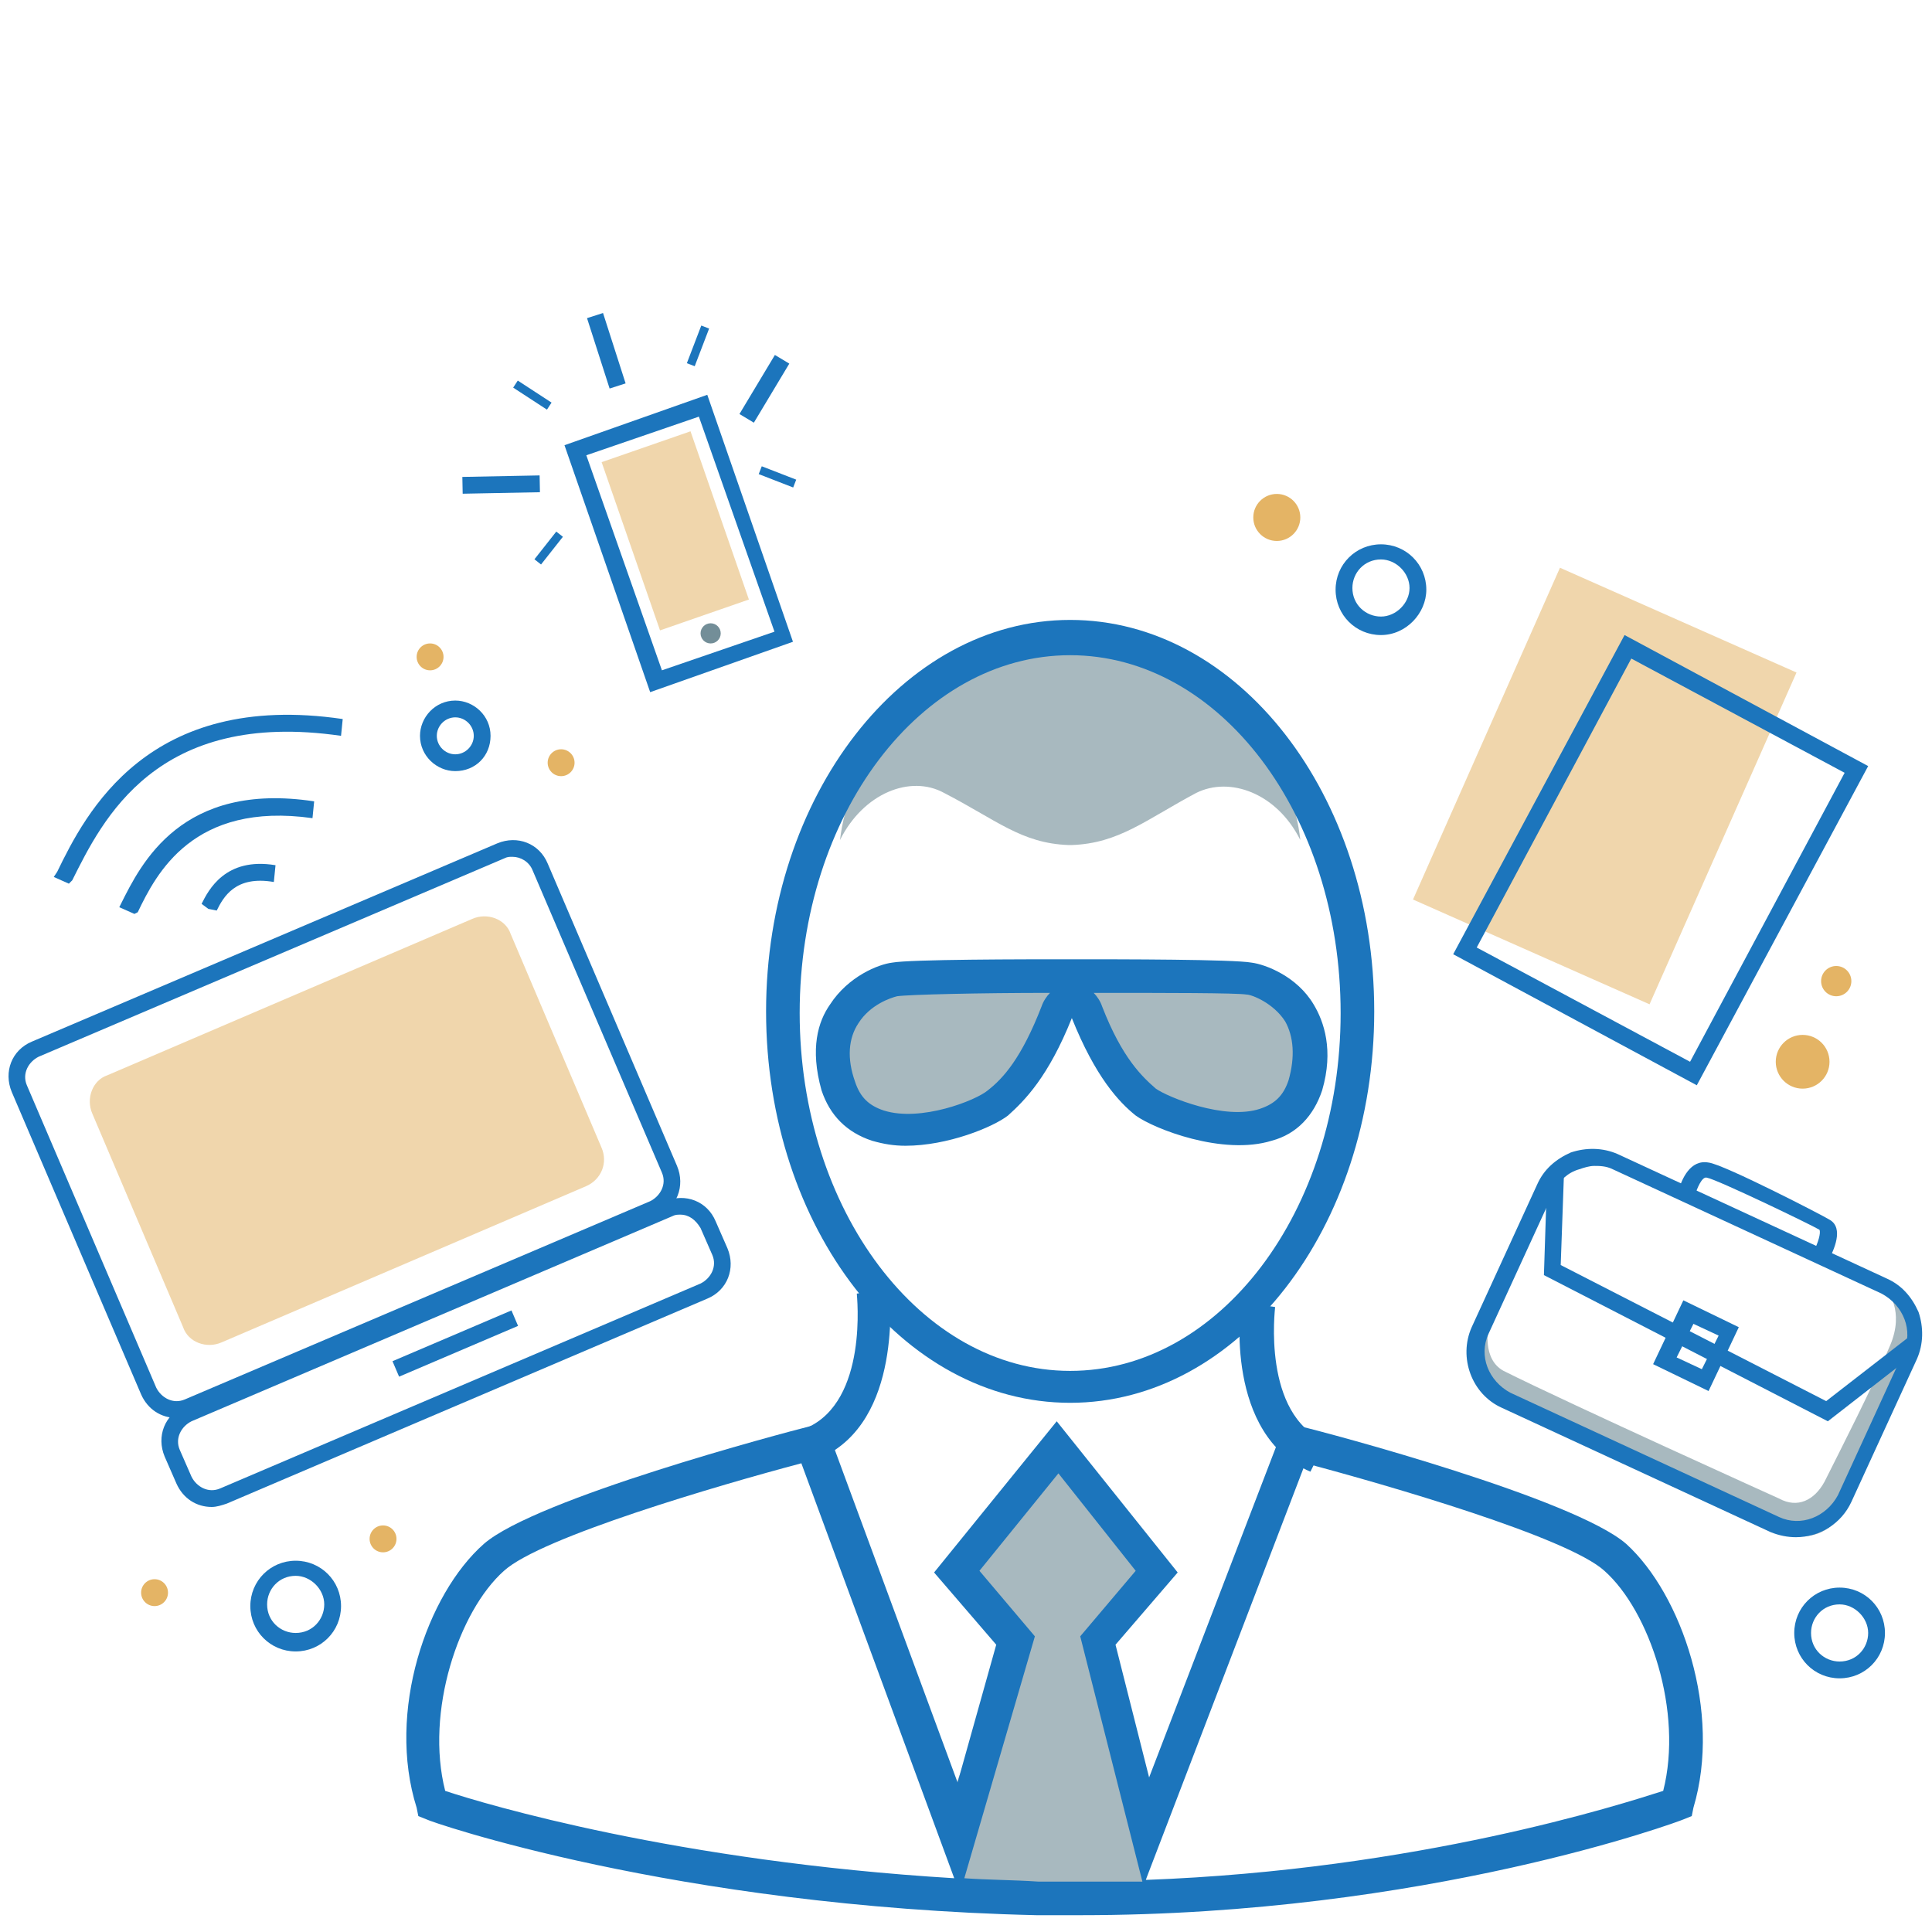
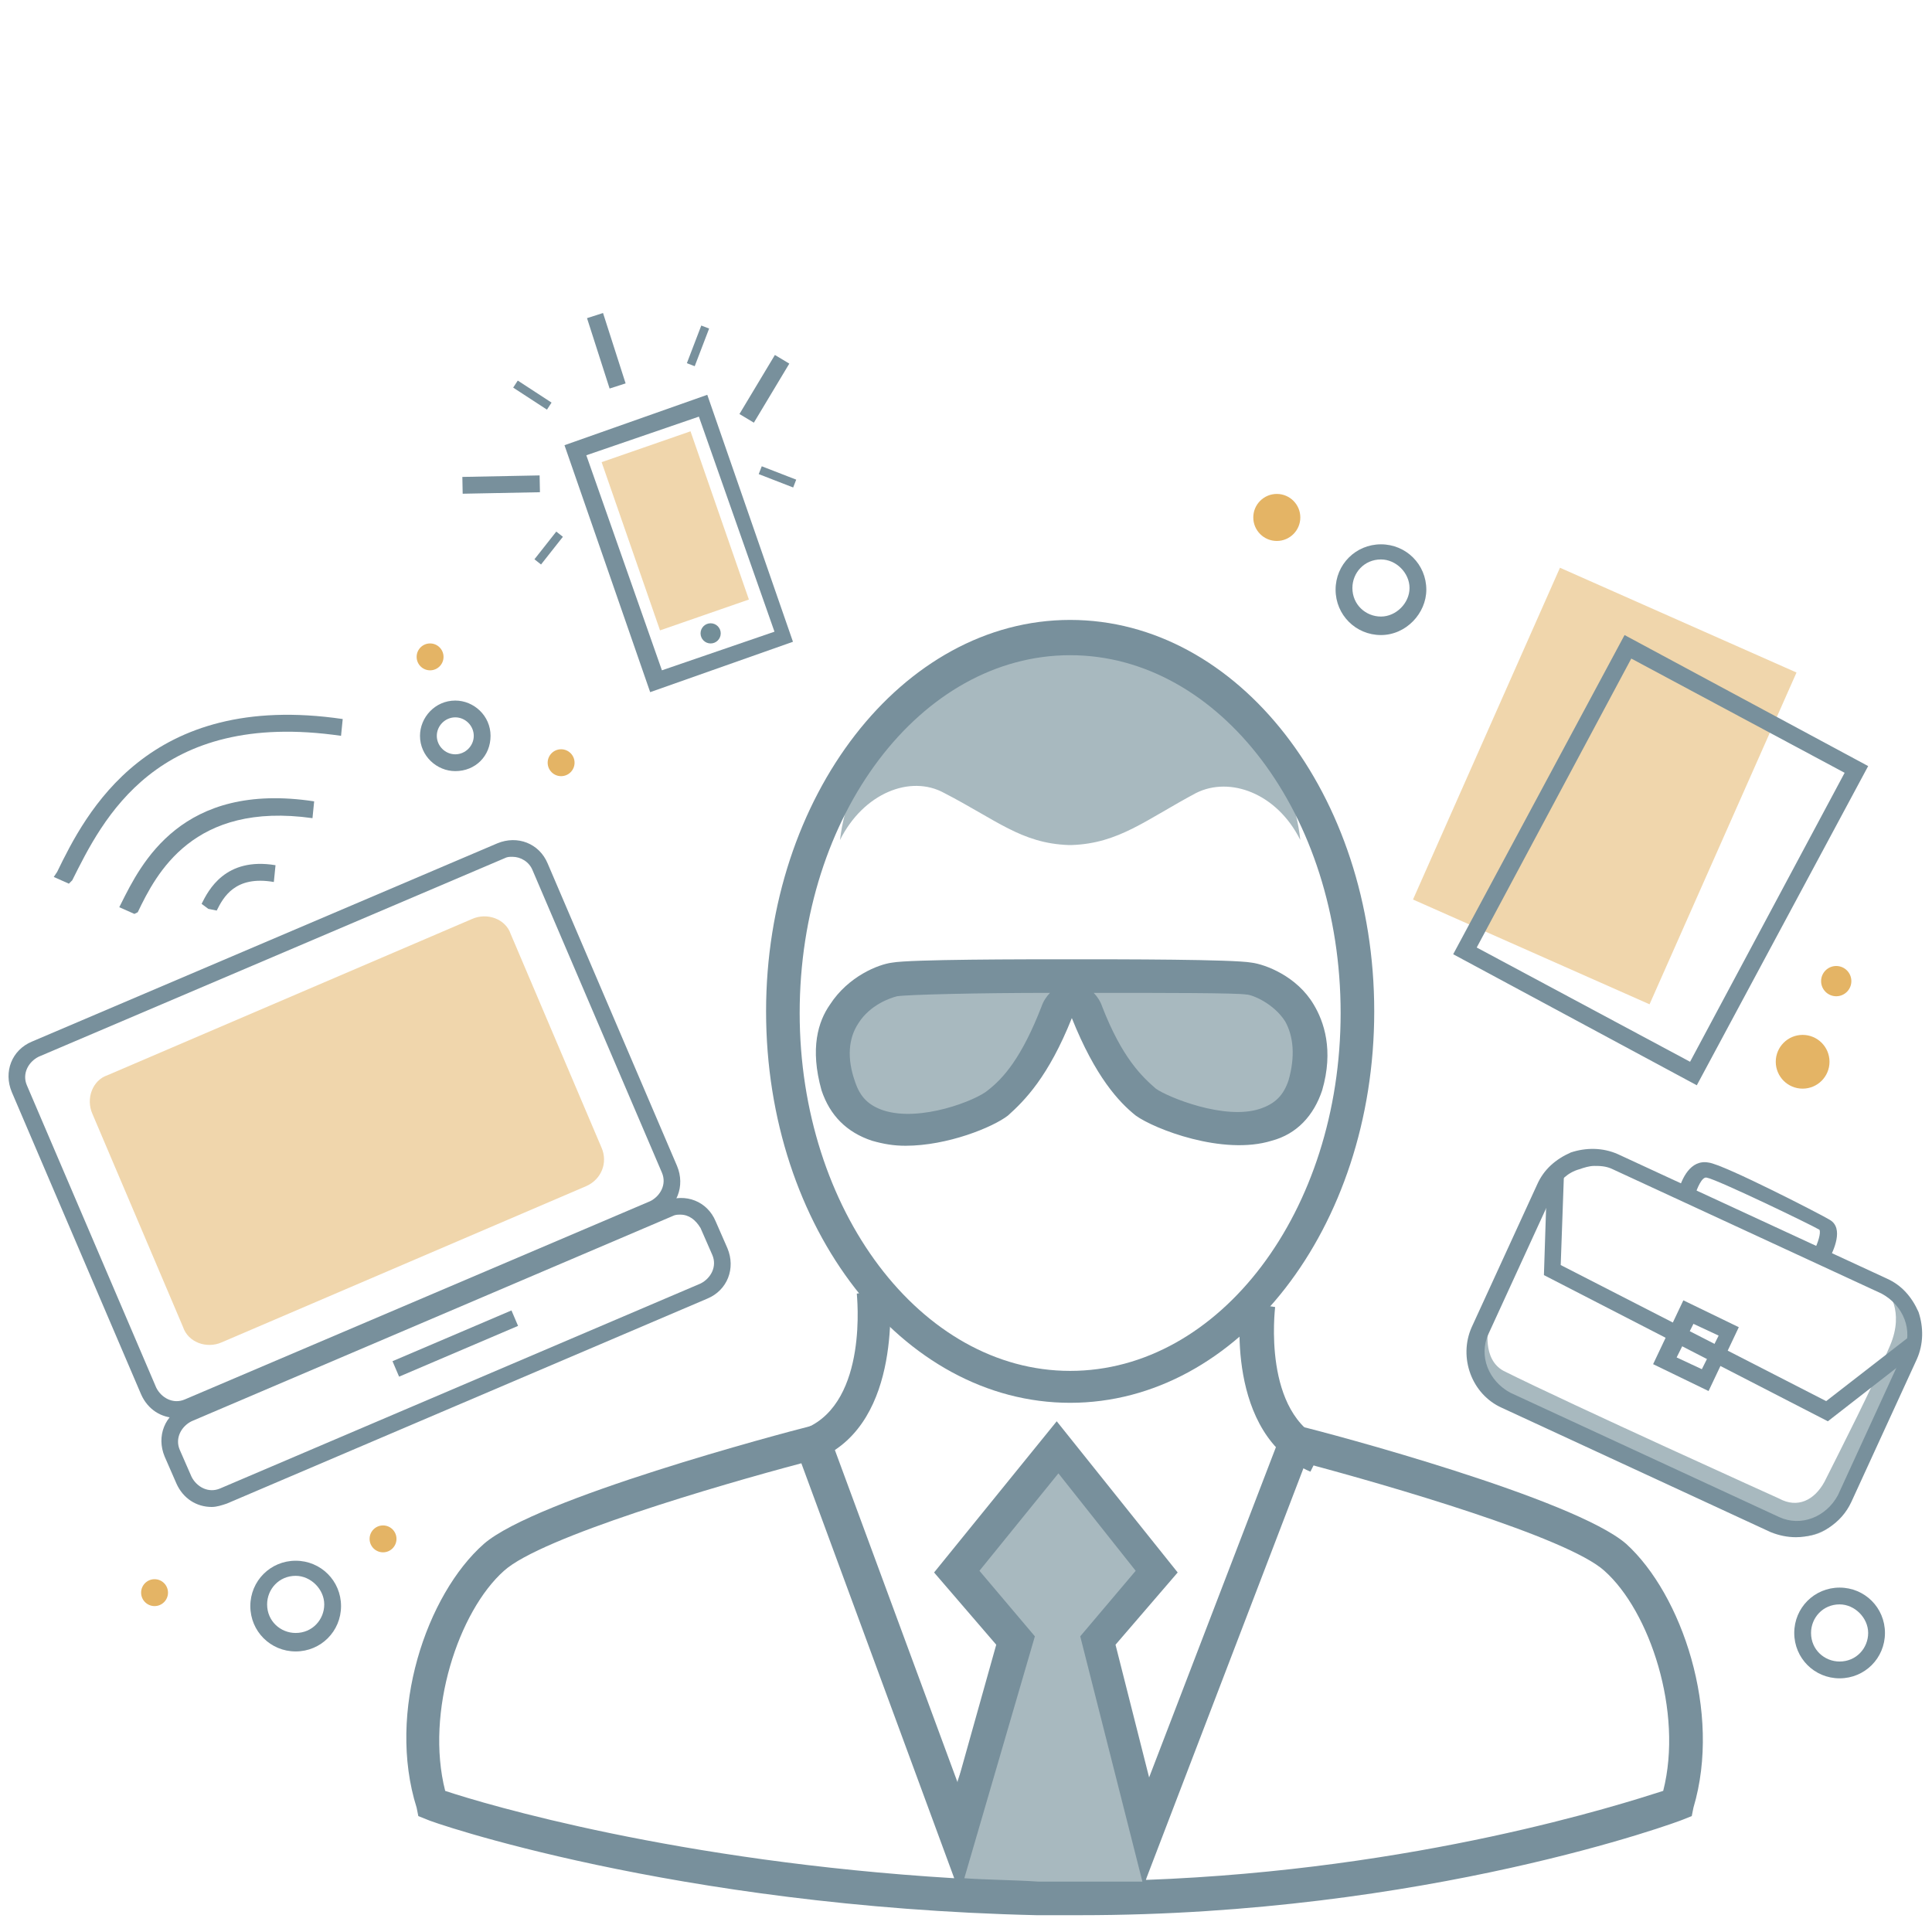
<svg xmlns="http://www.w3.org/2000/svg" width="100px" height="100px" viewBox="0 0 100 100" version="1.1">
  <defs />
  <g id="Symbols" stroke="none" stroke-width="1" fill="none" fill-rule="evenodd">
    <g id="professionals">
      <g id="7" transform="translate(0, 16)">
        <g id="Layer_1">
          <g id="Group">
            <g opacity="0.62" transform="translate(42.6087, 33.91304)" id="Shape" fill="#738E98">
              <path d="M22.087,0.696 C21.13,0.522 14.261,0.522 12.957,0.522 C11.565,0.522 4.696,0.522 3.826,0.696 C2.783,0.87 -0.261,2.261 0.87,6.261 C2.087,10.174 8.087,7.913 9.13,7.13 C10,6.435 11.043,5.304 12.174,2.435 C12.348,2 12.696,1.913 12.957,1.913 C13.217,1.913 13.565,2 13.739,2.435 C14.87,5.304 16,6.435 16.783,7.13 C17.826,7.913 23.826,10.174 25.043,6.261 C26.174,2.348 23.043,0.87 22.087,0.696 L22.087,0.696 Z" />
            </g>
            <g opacity="0.62" transform="translate(43.47826, 16.52174)" id="Shape" fill="#738E98">
              <path d="M12.174,0.609 L12.174,0.522 C12.174,0.522 12.087,0.522 11.913,0.609 C11.739,0.609 11.652,0.522 11.652,0.522 L11.652,0.609 C9.391,1.13 0.87,3.565 0,10.957 C1.217,8.522 3.652,7.565 5.391,8.522 C8.087,9.913 9.391,11.13 11.826,11.217 L11.826,11.217 L11.913,11.217 L12,11.217 L12,11.217 C14.435,11.13 15.826,9.913 18.435,8.522 C20.174,7.652 22.609,8.522 23.826,10.957 C23.043,3.652 14.522,1.13 12.174,0.609 L12.174,0.609 Z" />
            </g>
-             <path d="M9.13,57.391 C8.348,57.391 7.652,56.957 7.304,56.174 L0.609,40.522 C0.174,39.478 0.609,38.348 1.652,37.913 L25.739,27.652 C26.783,27.217 27.913,27.652 28.348,28.696 L35.043,44.348 C35.478,45.391 35.043,46.522 34,46.957 L9.913,57.217 C9.652,57.304 9.391,57.391 9.13,57.391 L9.13,57.391 Z M26.522,28.348 C26.348,28.348 26.261,28.348 26.087,28.435 L2,38.696 C1.478,38.957 1.13,39.565 1.391,40.174 L8.087,55.826 C8.348,56.348 8.957,56.696 9.565,56.435 L33.652,46.174 C34.174,45.913 34.522,45.304 34.261,44.696 L27.565,29.043 C27.391,28.609 26.957,28.348 26.522,28.348 L26.522,28.348 Z" id="Shape" fill="#1C75BC" />
-             <path d="M10.957,62 C10.174,62 9.478,61.565 9.13,60.783 L8.522,59.391 C8.087,58.348 8.522,57.217 9.565,56.783 L34.435,46.174 C35.478,45.739 36.609,46.174 37.043,47.217 L37.652,48.609 C38.087,49.652 37.652,50.783 36.609,51.217 L11.739,61.826 C11.478,61.913 11.217,62 10.957,62 L10.957,62 Z M35.217,46.87 C35.043,46.87 34.957,46.87 34.783,46.957 L9.913,57.565 C9.391,57.826 9.043,58.435 9.304,59.043 L9.913,60.435 C10.174,60.957 10.783,61.304 11.391,61.043 L36.261,50.435 C36.783,50.174 37.13,49.565 36.87,48.957 L36.261,47.565 C36,47.13 35.652,46.87 35.217,46.87 L35.217,46.87 Z" id="Shape" fill="#1C75BC" />
+             <path d="M9.13,57.391 C8.348,57.391 7.652,56.957 7.304,56.174 L0.609,40.522 C0.174,39.478 0.609,38.348 1.652,37.913 L25.739,27.652 C26.783,27.217 27.913,27.652 28.348,28.696 L35.043,44.348 C35.478,45.391 35.043,46.522 34,46.957 L9.913,57.217 C9.652,57.304 9.391,57.391 9.13,57.391 L9.13,57.391 Z M26.522,28.348 C26.348,28.348 26.261,28.348 26.087,28.435 L2,38.696 C1.478,38.957 1.13,39.565 1.391,40.174 L8.087,55.826 C8.348,56.348 8.957,56.696 9.565,56.435 L33.652,46.174 C34.174,45.913 34.522,45.304 34.261,44.696 L27.565,29.043 C27.391,28.609 26.957,28.348 26.522,28.348 L26.522,28.348 Z" id="Shape" fill="#78909C" />
+             <path d="M10.957,62 C10.174,62 9.478,61.565 9.13,60.783 L8.522,59.391 C8.087,58.348 8.522,57.217 9.565,56.783 L34.435,46.174 C35.478,45.739 36.609,46.174 37.043,47.217 L37.652,48.609 C38.087,49.652 37.652,50.783 36.609,51.217 L11.739,61.826 C11.478,61.913 11.217,62 10.957,62 L10.957,62 Z M35.217,46.87 C35.043,46.87 34.957,46.87 34.783,46.957 L9.913,57.565 C9.391,57.826 9.043,58.435 9.304,59.043 L9.913,60.435 C10.174,60.957 10.783,61.304 11.391,61.043 L36.261,50.435 C36.783,50.174 37.13,49.565 36.87,48.957 L36.261,47.565 C36,47.13 35.652,46.87 35.217,46.87 L35.217,46.87 Z" id="Shape" fill="#78909C" />
            <g opacity="0.54" transform="translate(4.347826, 31.30435)" id="Shape" fill="#E4B465">
              <path d="M26,14.087 L7.13,22.174 C6.348,22.522 5.391,22.174 5.13,21.391 L0.435,10.348 C0.087,9.565 0.435,8.609 1.217,8.348 L20.087,0.261 C20.87,-0.087 21.826,0.261 22.087,1.043 L26.783,12.087 C27.13,12.87 26.783,13.739 26,14.087 L26,14.087 Z" />
            </g>
            <g opacity="0.62" transform="translate(48.69565, 58.26087)" id="Shape" fill="#738E98">
              <polygon points="5.913 0.696 0.696 7.043 3.652 10.609 0.696 18.348 1.217 23.565 10.609 23.565 10.783 18.522 8.087 10.609 11.043 7.043" />
            </g>
-             <rect id="Rectangle-path" fill="#1C75BC" transform="translate(23.5648, 53.54178) rotate(66.88868) translate(-23.5648, -53.54178) " x="23.13" y="50.194" width="0.87" height="6.695" />
+             <rect id="Rectangle-path" fill="#78909C" transform="translate(23.5648, 53.54178) rotate(66.88868) translate(-23.5648, -53.54178) " x="23.13" y="50.194" width="0.87" height="6.695" />
            <g transform="translate(75.65217, 42.6087)" id="Shape">
              <g opacity="0.62" transform="translate(0, 7.826087)" fill="#738E98">
                <path d="M16.87,12.87 L1.913,5.913 C0.87,5.391 0.087,3.913 1.391,2.261 C1.391,2.261 1.043,3.913 2.174,4.522 C5.652,6.261 16.435,11.13 16.435,11.13 C17.391,11.652 18.261,11.217 18.783,10.261 C19.652,8.522 21.304,5.304 22.174,3.217 C22.957,1.391 22,0.348 22,0.348 C23.043,0.87 24.087,2.348 23.652,3.391 L19.739,11.826 C19.13,12.87 17.913,13.391 16.87,12.87 L16.87,12.87 Z" />
              </g>
-               <path d="M17.304,20.957 C16.87,20.957 16.435,20.87 16,20.696 L2.087,14.261 C0.522,13.565 -0.174,11.652 0.522,10.087 L3.913,2.696 C4.261,1.913 4.87,1.391 5.652,1.043 C6.435,0.783 7.304,0.783 8.087,1.13 L22,7.565 C22.783,7.913 23.304,8.522 23.652,9.304 C23.913,10.087 23.913,10.957 23.565,11.739 L20.174,19.13 C19.652,20.261 18.522,20.957 17.304,20.957 L17.304,20.957 Z M6.87,1.739 C6.609,1.739 6.348,1.826 6.087,1.913 C5.478,2.087 5.043,2.522 4.783,3.043 L1.391,10.435 C0.87,11.565 1.391,12.87 2.522,13.478 L16.435,19.913 C17.565,20.435 18.87,19.913 19.478,18.783 L22.87,11.391 C23.391,10.261 22.87,8.957 21.739,8.348 L7.826,1.913 C7.478,1.739 7.13,1.739 6.87,1.739 L6.87,1.739 Z" fill="#1C75BC" />
-               <polygon fill="#1C75BC" points="18.957 14.957 4.261 7.391 4.435 2 5.304 2 5.13 6.87 18.87 13.913 23.13 10.609 23.652 11.304" />
-               <path d="M19.043,6.522 L18.261,6.087 C18.435,5.739 18.609,5.217 18.522,5.043 C18.087,4.783 13.217,2.435 12.696,2.348 C12.435,2.261 12.174,2.957 12.087,3.217 L11.217,3.043 C11.391,2.435 11.826,1.391 12.783,1.565 C13.565,1.652 18.783,4.348 19.043,4.522 C19.826,4.957 19.217,6.174 19.043,6.522 L19.043,6.522 Z" fill="#1C75BC" />
-               <path d="M12.783,13.391 L9.913,12 L11.478,8.696 L14.348,10.087 L12.783,13.391 L12.783,13.391 Z M11.13,11.652 L12.435,12.261 L13.304,10.522 L12,9.913 L11.13,11.652 L11.13,11.652 Z" fill="#1C75BC" />
+               <path d="M17.304,20.957 C16.87,20.957 16.435,20.87 16,20.696 L2.087,14.261 C0.522,13.565 -0.174,11.652 0.522,10.087 L3.913,2.696 C4.261,1.913 4.87,1.391 5.652,1.043 C6.435,0.783 7.304,0.783 8.087,1.13 L22,7.565 C22.783,7.913 23.304,8.522 23.652,9.304 C23.913,10.087 23.913,10.957 23.565,11.739 L20.174,19.13 C19.652,20.261 18.522,20.957 17.304,20.957 L17.304,20.957 Z M6.87,1.739 C6.609,1.739 6.348,1.826 6.087,1.913 C5.478,2.087 5.043,2.522 4.783,3.043 L1.391,10.435 C0.87,11.565 1.391,12.87 2.522,13.478 L16.435,19.913 C17.565,20.435 18.87,19.913 19.478,18.783 L22.87,11.391 C23.391,10.261 22.87,8.957 21.739,8.348 L7.826,1.913 C7.478,1.739 7.13,1.739 6.87,1.739 L6.87,1.739 Z" fill="#78909C" />
+               <polygon fill="#78909C" points="18.957 14.957 4.261 7.391 4.435 2 5.304 2 5.13 6.87 18.87 13.913 23.13 10.609 23.652 11.304" />
+               <path d="M19.043,6.522 L18.261,6.087 C18.435,5.739 18.609,5.217 18.522,5.043 C18.087,4.783 13.217,2.435 12.696,2.348 C12.435,2.261 12.174,2.957 12.087,3.217 L11.217,3.043 C11.391,2.435 11.826,1.391 12.783,1.565 C13.565,1.652 18.783,4.348 19.043,4.522 C19.826,4.957 19.217,6.174 19.043,6.522 L19.043,6.522 Z" fill="#78909C" />
+               <path d="M12.783,13.391 L9.913,12 L11.478,8.696 L14.348,10.087 L12.783,13.391 L12.783,13.391 Z M11.13,11.652 L12.435,12.261 L13.304,10.522 L12,9.913 L11.13,11.652 L11.13,11.652 Z" fill="#78909C" />
            </g>
            <g opacity="0.54" transform="translate(73.04348, 13.04348)" id="Rectangle-path" fill="#E4B465">
              <rect transform="translate(10.01883, 11.6408) rotate(23.89151) translate(-10.01883, -11.6408) " x="3.323" y="2.25" width="13.391" height="18.782" />
            </g>
-             <path d="M87.826,40.174 L75.217,33.391 L84.087,16.87 L96.696,23.652 L87.826,40.174 L87.826,40.174 Z M76.435,33.043 L87.478,38.957 L95.478,24 L84.435,18.087 L76.435,33.043 L76.435,33.043 Z" id="Shape" fill="#1C75BC" />
-             <path d="M11.217,31.13 L10.783,31.043 L10.435,30.783 C10.783,30.087 11.652,28.348 14.261,28.783 L14.174,29.652 C12.174,29.304 11.565,30.435 11.217,31.13 L11.217,31.13 Z" id="Shape" fill="#1C75BC" />
-             <path d="M6.957,31.304 L6.174,30.957 L6.261,30.783 C7.304,28.696 9.391,24.435 16.261,25.478 L16.174,26.348 C10,25.478 8.087,29.217 7.13,31.217 L6.957,31.304 L6.957,31.304 Z" id="Shape" fill="#1C75BC" />
-             <path d="M3.565,29.739 L2.783,29.391 L2.957,29.13 C4.435,26.087 7.652,19.739 17.739,21.217 L17.652,22.087 C8.087,20.696 5.304,26.435 3.739,29.565 L3.565,29.739 L3.565,29.739 Z" id="Shape" fill="#1C75BC" />
+             <path d="M87.826,40.174 L75.217,33.391 L84.087,16.87 L96.696,23.652 L87.826,40.174 L87.826,40.174 Z M76.435,33.043 L87.478,38.957 L95.478,24 L84.435,18.087 L76.435,33.043 L76.435,33.043 Z" id="Shape" fill="#78909C" />
+             <path d="M11.217,31.13 L10.783,31.043 L10.435,30.783 C10.783,30.087 11.652,28.348 14.261,28.783 L14.174,29.652 C12.174,29.304 11.565,30.435 11.217,31.13 L11.217,31.13 Z" id="Shape" fill="#78909C" />
+             <path d="M6.957,31.304 L6.174,30.957 L6.261,30.783 C7.304,28.696 9.391,24.435 16.261,25.478 L16.174,26.348 C10,25.478 8.087,29.217 7.13,31.217 L6.957,31.304 L6.957,31.304 Z" id="Shape" fill="#78909C" />
+             <path d="M3.565,29.739 L2.783,29.391 L2.957,29.13 C4.435,26.087 7.652,19.739 17.739,21.217 L17.652,22.087 C8.087,20.696 5.304,26.435 3.739,29.565 L3.565,29.739 L3.565,29.739 Z" id="Shape" fill="#78909C" />
            <g transform="translate(23.47826, 0)">
              <g transform="translate(5.217391, 4.347826)">
-                 <path d="M4.957,15.478 L0.522,2.696 L7.913,0.087 L12.348,12.87 L4.957,15.478 L4.957,15.478 Z M1.652,3.217 L5.565,14.348 L11.391,12.348 L7.478,1.217 L1.652,3.217 L1.652,3.217 Z" id="Shape" fill="#1C75BC" />
+                 <path d="M4.957,15.478 L0.522,2.696 L7.913,0.087 L12.348,12.87 L4.957,15.478 L4.957,15.478 Z M1.652,3.217 L5.565,14.348 L11.391,12.348 L7.478,1.217 L1.652,3.217 L1.652,3.217 Z" id="Shape" fill="#78909C" />
                <g opacity="0.54" transform="translate(1.73913, 1.73913)" id="Rectangle-path" fill="#E4B465">
                  <rect transform="translate(4.516452, 5.390052) rotate(-19.1416) translate(-4.516452, -5.390052) " x="2.082" y="0.781" width="4.87" height="9.217" />
                </g>
                <ellipse id="Oval" fill="#738E98" cx="8.087" cy="12.435" rx="0.522" ry="0.522" />
              </g>
-               <rect id="Rectangle-path" fill="#1C75BC" transform="translate(16.08596, 4.125435) rotate(30.97162) translate(-16.08596, -4.125435) " x="15.651" y="2.343" width="0.87" height="3.565" />
-               <rect id="Rectangle-path" fill="#1C75BC" transform="translate(2.461277, 9.081592) rotate(88.88287) translate(-2.461277, -9.081592) " x="2.026" y="7.082" width="0.87" height="4" />
-               <rect id="Rectangle-path" fill="#1C75BC" transform="translate(7.904843, 2.15567) rotate(72.21189) translate(-7.904843, -2.15567) " x="5.992" y="1.721" width="3.826" height="0.87" />
-               <rect id="Rectangle-path" fill="#1C75BC" transform="translate(3.958209, 4.632504) rotate(33.10842) translate(-3.958209, -4.632504) " x="2.915" y="4.198" width="2.087" height="0.435" />
-               <rect id="Rectangle-path" fill="#1C75BC" transform="translate(12.85263, 1.98007) rotate(20.94701) translate(-12.85263, -1.98007) " x="12.418" y="0.937" width="0.435" height="2.087" />
-               <rect id="Rectangle-path" fill="#1C75BC" transform="translate(5.091026, 12.50129) rotate(38.25892) translate(-5.091026, -12.50129) " x="4.656" y="11.588" width="0.435" height="1.826" />
-               <rect id="Rectangle-path" fill="#1C75BC" transform="translate(16.68437, 8.886) rotate(21.20986) translate(-16.68437, -8.886) " x="15.728" y="8.451" width="1.913" height="0.435" />
+               <rect id="Rectangle-path" fill="#78909C" transform="translate(16.08596, 4.125435) rotate(30.97162) translate(-16.08596, -4.125435) " x="15.651" y="2.343" width="0.87" height="3.565" />
+               <rect id="Rectangle-path" fill="#78909C" transform="translate(2.461277, 9.081592) rotate(88.88287) translate(-2.461277, -9.081592) " x="2.026" y="7.082" width="0.87" height="4" />
+               <rect id="Rectangle-path" fill="#78909C" transform="translate(7.904843, 2.15567) rotate(72.21189) translate(-7.904843, -2.15567) " x="5.992" y="1.721" width="3.826" height="0.87" />
+               <rect id="Rectangle-path" fill="#78909C" transform="translate(3.958209, 4.632504) rotate(33.10842) translate(-3.958209, -4.632504) " x="2.915" y="4.198" width="2.087" height="0.435" />
+               <polygon id="Rectangle-path" fill="#78909C" transform="translate(12.91391, 2.002377) rotate(20.94701) translate(-12.91391, -2.002377) " points="12.414 0.96 12.849 0.96 12.849 3.047 12.414 3.047" />
+               <rect id="Rectangle-path" fill="#78909C" transform="translate(5.091026, 12.50129) rotate(38.25892) translate(-5.091026, -12.50129) " x="4.656" y="11.588" width="0.435" height="1.826" />
+               <rect id="Rectangle-path" fill="#78909C" transform="translate(16.68437, 8.886) rotate(21.20986) translate(-16.68437, -8.886) " x="15.728" y="8.451" width="1.913" height="0.435" />
            </g>
-             <path d="M55.913,83.13 L53.652,83.13 C34.87,82.696 22.174,78.261 22.087,78.174 L21.652,78 L21.565,77.565 C20,72.609 22.087,66.522 25.043,63.913 C27.739,61.565 40.522,58.174 41.913,57.826 L42.696,57.652 L49.565,76.261 L51.565,69.13 L48.348,65.391 L54.696,57.565 L60.957,65.391 L57.739,69.13 L59.478,76 L66.522,57.652 L67.304,57.826 C68.783,58.174 81.478,61.565 84.174,63.913 L84.174,63.913 C87.043,66.522 89.13,72.609 87.652,77.565 L87.565,78 L87.13,78.174 C86.957,78.261 73.826,83.13 55.913,83.13 L55.913,83.13 Z M49.913,81.217 C51.13,81.304 52.435,81.304 53.739,81.391 L59.13,81.391 L55.913,68.696 L58.783,65.304 L54.783,60.261 L50.696,65.304 L53.565,68.696 L49.913,81.217 L49.913,81.217 Z M67.565,59.739 L59.304,81.304 C73.391,80.783 83.913,77.391 86.087,76.696 C87.13,72.609 85.391,67.391 83.043,65.304 L83.043,65.304 C81.13,63.565 71.826,60.87 67.565,59.739 L67.565,59.739 Z M23.043,76.696 C25.13,77.391 35.043,80.348 49.391,81.217 L41.478,59.739 C37.217,60.87 28,63.565 26.087,65.304 C23.739,67.391 22,72.609 23.043,76.696 L23.043,76.696 Z" id="Shape" fill="#1C75BC" />
+             <path d="M55.913,83.13 L53.652,83.13 C34.87,82.696 22.174,78.261 22.087,78.174 L21.652,78 L21.565,77.565 C20,72.609 22.087,66.522 25.043,63.913 C27.739,61.565 40.522,58.174 41.913,57.826 L42.696,57.652 L49.565,76.261 L51.565,69.13 L48.348,65.391 L54.696,57.565 L60.957,65.391 L57.739,69.13 L59.478,76 L66.522,57.652 L67.304,57.826 C68.783,58.174 81.478,61.565 84.174,63.913 L84.174,63.913 C87.043,66.522 89.13,72.609 87.652,77.565 L87.565,78 L87.13,78.174 C86.957,78.261 73.826,83.13 55.913,83.13 L55.913,83.13 Z M49.913,81.217 C51.13,81.304 52.435,81.304 53.739,81.391 L59.13,81.391 L55.913,68.696 L58.783,65.304 L54.783,60.261 L50.696,65.304 L53.565,68.696 L49.913,81.217 L49.913,81.217 Z M67.565,59.739 L59.304,81.304 C73.391,80.783 83.913,77.391 86.087,76.696 C87.13,72.609 85.391,67.391 83.043,65.304 L83.043,65.304 C81.13,63.565 71.826,60.87 67.565,59.739 L67.565,59.739 Z M23.043,76.696 C25.13,77.391 35.043,80.348 49.391,81.217 L41.478,59.739 C37.217,60.87 28,63.565 26.087,65.304 C23.739,67.391 22,72.609 23.043,76.696 L23.043,76.696 Z" id="Shape" fill="#78909C" />
            <ellipse id="Oval" fill="#E4B465" cx="66.087" cy="10.783" rx="1.217" ry="1.217" />
            <ellipse id="Oval" fill="#E4B465" cx="22.261" cy="18" rx="0.696" ry="0.696" />
            <ellipse id="Oval" fill="#E4B465" cx="29.043" cy="23.478" rx="0.696" ry="0.696" />
            <ellipse id="Oval" fill="#E4B465" cx="8" cy="66.435" rx="0.696" ry="0.696" />
            <ellipse id="Oval" fill="#E4B465" cx="19.826" cy="63.652" rx="0.696" ry="0.696" />
            <circle id="Oval" fill="#E4B465" cx="93.304" cy="38.957" r="1.391" />
            <ellipse id="Oval" fill="#E4B465" cx="95.043" cy="34.783" rx="0.783" ry="0.783" />
-             <path d="M23.565,23.913 C22.609,23.913 21.739,23.13 21.739,22.087 C21.739,21.13 22.522,20.261 23.565,20.261 C24.522,20.261 25.391,21.043 25.391,22.087 C25.391,23.13 24.609,23.913 23.565,23.913 L23.565,23.913 Z M23.565,21.13 C23.043,21.13 22.609,21.565 22.609,22.087 C22.609,22.609 23.043,23.043 23.565,23.043 C24.087,23.043 24.522,22.609 24.522,22.087 C24.522,21.565 24.087,21.13 23.565,21.13 L23.565,21.13 Z" id="Shape" fill="#1C75BC" />
-             <path d="M95.217,70.87 C93.913,70.87 92.87,69.826 92.87,68.522 C92.87,67.217 93.913,66.174 95.217,66.174 C96.522,66.174 97.565,67.217 97.565,68.522 C97.565,69.826 96.522,70.87 95.217,70.87 L95.217,70.87 Z M95.217,67.043 C94.348,67.043 93.739,67.739 93.739,68.522 C93.739,69.391 94.435,70 95.217,70 C96.087,70 96.696,69.304 96.696,68.522 C96.696,67.739 96,67.043 95.217,67.043 L95.217,67.043 Z" id="Shape" fill="#1C75BC" />
-             <path d="M15.304,69.478 C14,69.478 12.957,68.435 12.957,67.13 C12.957,65.826 14,64.783 15.304,64.783 C16.609,64.783 17.652,65.826 17.652,67.13 C17.652,68.435 16.609,69.478 15.304,69.478 L15.304,69.478 Z M15.304,65.565 C14.435,65.565 13.826,66.261 13.826,67.043 C13.826,67.913 14.522,68.522 15.304,68.522 C16.174,68.522 16.783,67.826 16.783,67.043 C16.783,66.261 16.087,65.565 15.304,65.565 L15.304,65.565 Z" id="Shape" fill="#1C75BC" />
-             <path d="M71.478,16.87 C70.174,16.87 69.13,15.826 69.13,14.522 C69.13,13.217 70.174,12.174 71.478,12.174 C72.783,12.174 73.826,13.217 73.826,14.522 C73.826,15.739 72.783,16.87 71.478,16.87 L71.478,16.87 Z M71.478,12.957 C70.609,12.957 70,13.652 70,14.435 C70,15.304 70.696,15.913 71.478,15.913 C72.261,15.913 72.957,15.217 72.957,14.435 C72.957,13.652 72.261,12.957 71.478,12.957 L71.478,12.957 Z" id="Shape" fill="#1C75BC" />
-             <path d="M46.87,43.304 C46.261,43.304 45.739,43.217 45.13,43.043 C43.826,42.609 42.957,41.739 42.522,40.435 C41.913,38.261 42.348,36.87 42.957,36 C43.913,34.522 45.478,33.913 46.174,33.826 C47.13,33.652 52.957,33.652 55.478,33.652 C58,33.652 63.826,33.652 64.783,33.826 L64.783,33.826 C65.478,33.913 67.13,34.522 68,36 C68.522,36.87 69.043,38.348 68.435,40.435 C68,41.739 67.13,42.696 65.826,43.043 C63.304,43.826 59.739,42.435 58.783,41.739 C57.913,41.043 56.696,39.739 55.478,36.696 C54.261,39.739 53.043,40.957 52.174,41.739 C51.391,42.348 49.043,43.304 46.87,43.304 L46.87,43.304 Z M54.348,35.391 C50.696,35.391 47.043,35.478 46.435,35.565 C46.087,35.652 45.043,36 44.435,36.957 C43.913,37.739 43.826,38.783 44.261,40 C44.522,40.783 44.957,41.217 45.739,41.478 C47.652,42.087 50.522,40.957 51.13,40.435 C51.913,39.826 52.87,38.783 53.913,36.087 C54,35.826 54.174,35.565 54.348,35.391 L54.348,35.391 Z M56.609,35.391 C56.783,35.565 56.957,35.826 57.043,36.087 C58.087,38.783 59.13,39.739 59.826,40.348 C60.435,40.783 63.391,42 65.217,41.391 C66,41.13 66.435,40.696 66.696,39.913 C67.043,38.696 66.957,37.652 66.522,36.87 C65.913,35.913 64.783,35.478 64.522,35.478 L64.522,35.478 C64,35.391 60.348,35.391 56.609,35.391 L56.609,35.391 Z" id="Shape" fill="#1C75BC" />
-             <path d="M55.391,56.609 C46.696,56.609 39.652,47.565 39.652,36.348 C39.652,25.217 46.696,16.087 55.391,16.087 C64.087,16.087 71.13,25.13 71.13,36.348 C71.13,47.565 64.087,56.609 55.391,56.609 L55.391,56.609 Z M55.391,17.913 C47.652,17.913 41.391,26.174 41.391,36.435 C41.391,46.609 47.652,54.957 55.391,54.957 C63.13,54.957 69.391,46.696 69.391,36.435 C69.391,26.174 63.13,17.913 55.391,17.913 L55.391,17.913 Z" id="Shape" fill="#1C75BC" />
-             <path d="M42.435,59.478 L41.739,57.913 C44.957,56.522 44.348,51.043 44.348,50.957 L46.087,50.696 C46,50.957 46.783,57.565 42.435,59.478 L42.435,59.478 Z" id="Shape" fill="#1C75BC" />
-             <path d="M67.826,60.174 C63.391,58.261 64.174,51.652 64.261,51.391 L66,51.652 C66,51.739 65.304,57.217 68.609,58.609 L67.826,60.174 L67.826,60.174 Z" id="Shape" fill="#1C75BC" />
+             <path d="M23.565,23.913 C22.609,23.913 21.739,23.13 21.739,22.087 C21.739,21.13 22.522,20.261 23.565,20.261 C24.522,20.261 25.391,21.043 25.391,22.087 C25.391,23.13 24.609,23.913 23.565,23.913 L23.565,23.913 Z M23.565,21.13 C23.043,21.13 22.609,21.565 22.609,22.087 C22.609,22.609 23.043,23.043 23.565,23.043 C24.087,23.043 24.522,22.609 24.522,22.087 C24.522,21.565 24.087,21.13 23.565,21.13 L23.565,21.13 Z" id="Shape" fill="#78909C" />
+             <path d="M95.217,70.87 C93.913,70.87 92.87,69.826 92.87,68.522 C92.87,67.217 93.913,66.174 95.217,66.174 C96.522,66.174 97.565,67.217 97.565,68.522 C97.565,69.826 96.522,70.87 95.217,70.87 L95.217,70.87 Z M95.217,67.043 C94.348,67.043 93.739,67.739 93.739,68.522 C93.739,69.391 94.435,70 95.217,70 C96.087,70 96.696,69.304 96.696,68.522 C96.696,67.739 96,67.043 95.217,67.043 L95.217,67.043 Z" id="Shape" fill="#78909C" />
+             <path d="M15.304,69.478 C14,69.478 12.957,68.435 12.957,67.13 C12.957,65.826 14,64.783 15.304,64.783 C16.609,64.783 17.652,65.826 17.652,67.13 C17.652,68.435 16.609,69.478 15.304,69.478 L15.304,69.478 Z M15.304,65.565 C14.435,65.565 13.826,66.261 13.826,67.043 C13.826,67.913 14.522,68.522 15.304,68.522 C16.174,68.522 16.783,67.826 16.783,67.043 C16.783,66.261 16.087,65.565 15.304,65.565 L15.304,65.565 Z" id="Shape" fill="#78909C" />
+             <path d="M71.478,16.87 C70.174,16.87 69.13,15.826 69.13,14.522 C69.13,13.217 70.174,12.174 71.478,12.174 C72.783,12.174 73.826,13.217 73.826,14.522 C73.826,15.739 72.783,16.87 71.478,16.87 L71.478,16.87 Z M71.478,12.957 C70.609,12.957 70,13.652 70,14.435 C70,15.304 70.696,15.913 71.478,15.913 C72.261,15.913 72.957,15.217 72.957,14.435 C72.957,13.652 72.261,12.957 71.478,12.957 L71.478,12.957 Z" id="Shape" fill="#78909C" />
+             <path d="M46.87,43.304 C46.261,43.304 45.739,43.217 45.13,43.043 C43.826,42.609 42.957,41.739 42.522,40.435 C41.913,38.261 42.348,36.87 42.957,36 C43.913,34.522 45.478,33.913 46.174,33.826 C47.13,33.652 52.957,33.652 55.478,33.652 C58,33.652 63.826,33.652 64.783,33.826 L64.783,33.826 C65.478,33.913 67.13,34.522 68,36 C68.522,36.87 69.043,38.348 68.435,40.435 C68,41.739 67.13,42.696 65.826,43.043 C63.304,43.826 59.739,42.435 58.783,41.739 C57.913,41.043 56.696,39.739 55.478,36.696 C54.261,39.739 53.043,40.957 52.174,41.739 C51.391,42.348 49.043,43.304 46.87,43.304 L46.87,43.304 Z M54.348,35.391 C50.696,35.391 47.043,35.478 46.435,35.565 C46.087,35.652 45.043,36 44.435,36.957 C43.913,37.739 43.826,38.783 44.261,40 C44.522,40.783 44.957,41.217 45.739,41.478 C47.652,42.087 50.522,40.957 51.13,40.435 C51.913,39.826 52.87,38.783 53.913,36.087 C54,35.826 54.174,35.565 54.348,35.391 L54.348,35.391 Z M56.609,35.391 C56.783,35.565 56.957,35.826 57.043,36.087 C58.087,38.783 59.13,39.739 59.826,40.348 C60.435,40.783 63.391,42 65.217,41.391 C66,41.13 66.435,40.696 66.696,39.913 C67.043,38.696 66.957,37.652 66.522,36.87 C65.913,35.913 64.783,35.478 64.522,35.478 L64.522,35.478 C64,35.391 60.348,35.391 56.609,35.391 L56.609,35.391 Z" id="Shape" fill="#78909C" />
+             <path d="M55.391,56.609 C46.696,56.609 39.652,47.565 39.652,36.348 C39.652,25.217 46.696,16.087 55.391,16.087 C64.087,16.087 71.13,25.13 71.13,36.348 C71.13,47.565 64.087,56.609 55.391,56.609 L55.391,56.609 Z M55.391,17.913 C47.652,17.913 41.391,26.174 41.391,36.435 C41.391,46.609 47.652,54.957 55.391,54.957 C63.13,54.957 69.391,46.696 69.391,36.435 C69.391,26.174 63.13,17.913 55.391,17.913 L55.391,17.913 Z" id="Shape" fill="#78909C" />
+             <path d="M42.435,59.478 L41.739,57.913 C44.957,56.522 44.348,51.043 44.348,50.957 L46.087,50.696 C46,50.957 46.783,57.565 42.435,59.478 L42.435,59.478 Z" id="Shape" fill="#78909C" />
+             <path d="M67.826,60.174 C63.391,58.261 64.174,51.652 64.261,51.391 L66,51.652 C66,51.739 65.304,57.217 68.609,58.609 L67.826,60.174 L67.826,60.174 Z" id="Shape" fill="#78909C" />
          </g>
        </g>
      </g>
    </g>
  </g>
</svg>
